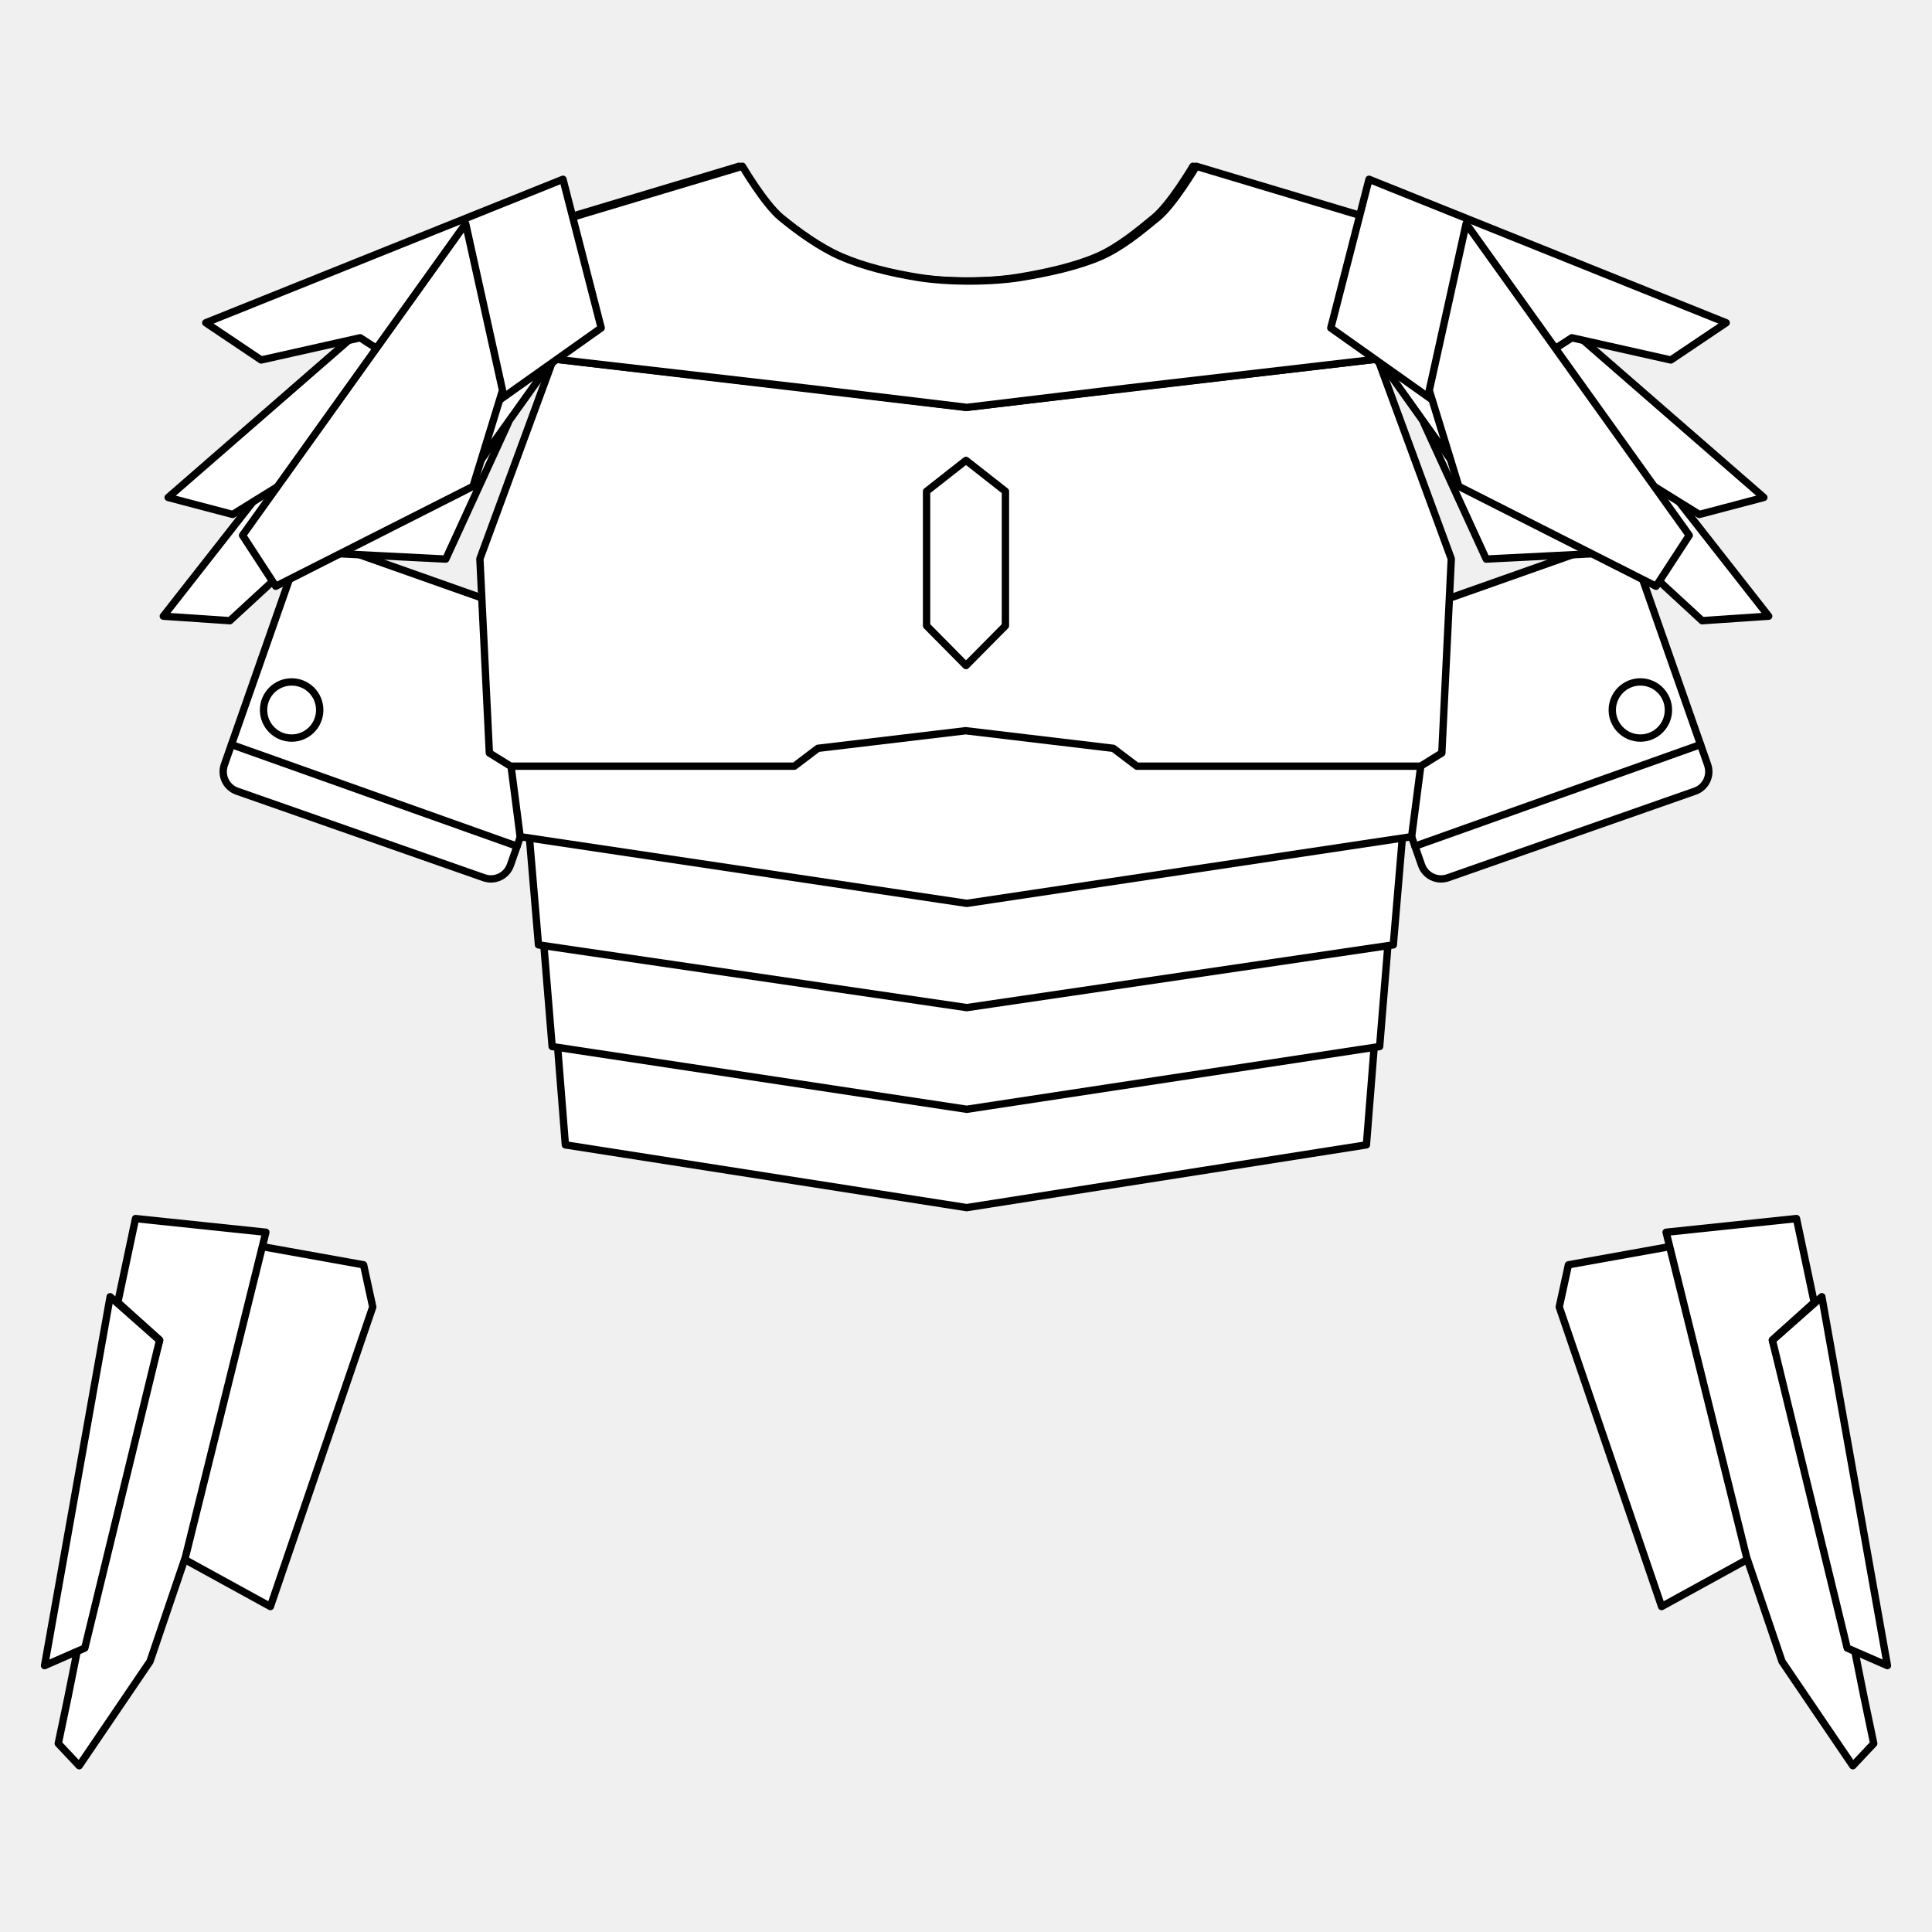
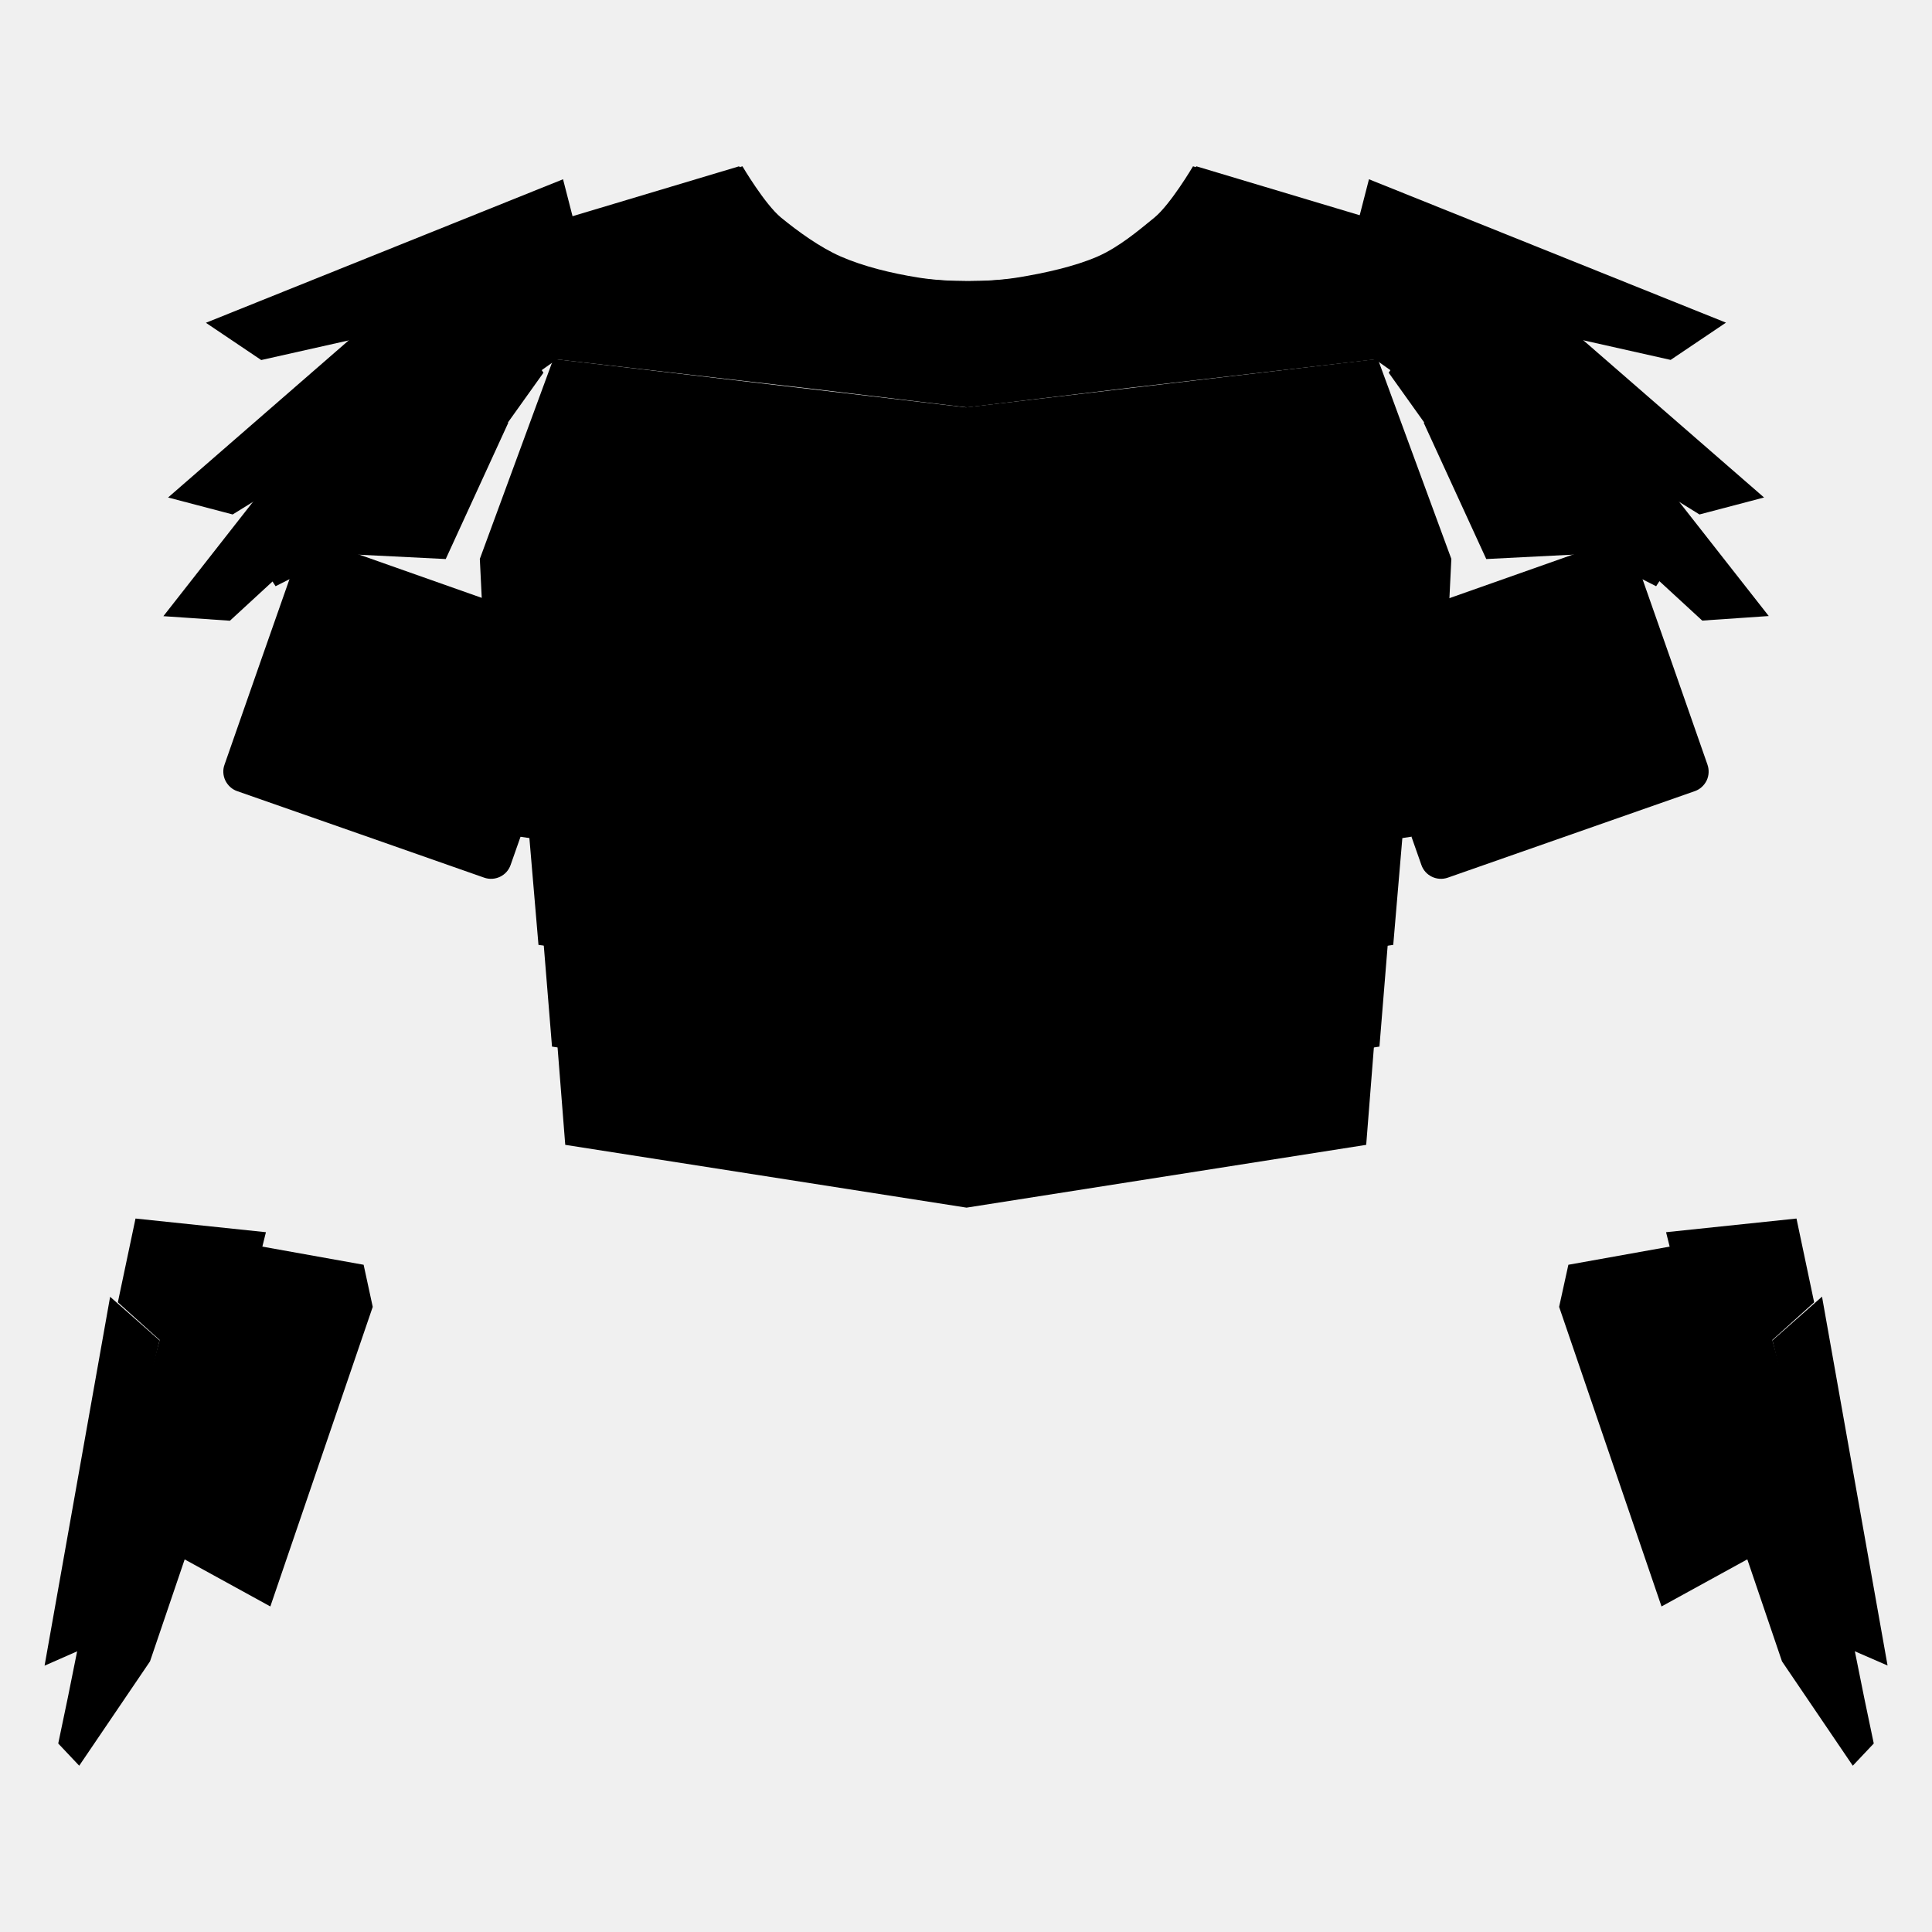
- <svg xmlns="http://www.w3.org/2000/svg" width="100%" height="100%" viewBox="0 0 1400 1400" version="1.1" xml:space="preserve" style="fill-rule:evenodd;clip-rule:evenodd;stroke-linecap:round;stroke-linejoin:round;stroke-miterlimit:1.5;">
+ <svg xmlns="http://www.w3.org/2000/svg" version="1.1" id="Upper-Armor" x="0px" y="0px" viewBox="0 0 1400 1400" style="enable-background:new 0 0 1400 1400;" xml:space="preserve">
  <g id="Biceps_M">
    <g id="Bicep_Left_Basic_M">
-       <path d="M1184.14,402.159C1182.82,398.399 1180.06,395.317 1176.47,393.594C1172.88,391.872 1168.75,391.649 1164.99,392.977C1122.93,407.833 1001.82,450.62 1001.82,450.62L999.744,540.219C999.744,540.219 1020.38,599.105 1030.11,626.861C1032.85,634.679 1041.4,638.796 1049.22,636.056C1087.09,622.788 1190.37,586.595 1228.23,573.327C1231.98,572.011 1235.06,569.258 1236.79,565.673C1238.51,562.088 1238.74,557.965 1237.42,554.21C1225.62,520.521 1195.96,435.884 1184.14,402.159Z" style="fill:white;stroke:black;stroke-width:5.33px;" />
-       <path d="M1025.32,613.199L1232.28,539.545" style="fill:none;stroke:black;stroke-width:5.33px;" />
-       <circle cx="1188.66" cy="514.492" r="20.345" style="fill:none;stroke:black;stroke-width:5.33px;" />
+       <path class="st0" d="M1184.1,402.2c-1.3-3.8-4.1-6.8-7.7-8.6c-3.6-1.7-7.7-1.9-11.5-0.6c-42.1,14.9-163.2,57.6-163.2,57.6    l-2.1,89.6c0,0,20.6,58.9,30.4,86.6c2.7,7.8,11.3,11.9,19.1,9.2c37.9-13.3,141.2-49.5,179-62.7c3.8-1.3,6.8-4.1,8.6-7.7    c1.7-3.6,1.9-7.7,0.6-11.5C1225.6,520.5,1196,435.9,1184.1,402.2z" />
+       <path class="st1" d="M1025.3,613.2l207-73.7" />
+       <circle class="st1" cx="1188.7" cy="514.5" r="20.3" />
    </g>
    <g id="Bicep_Right_Basic_M">
-       <path d="M215.86,402.159C217.178,398.399 219.938,395.317 223.531,393.594C227.124,391.872 231.255,391.649 235.013,392.977C277.066,407.833 398.185,450.62 398.185,450.62L400.256,540.219C400.256,540.219 379.62,599.105 369.893,626.861C367.154,634.679 358.595,638.796 350.777,636.056C312.915,622.788 209.633,586.595 171.772,573.327C168.017,572.011 164.939,569.258 163.215,565.673C161.491,562.088 161.261,557.965 162.577,554.21C174.382,520.521 204.042,435.884 215.86,402.159Z" style="fill:white;stroke:black;stroke-width:5.33px;" />
-       <path d="M374.681,613.199L167.716,539.545" style="fill:none;stroke:black;stroke-width:5.33px;" />
-       <circle cx="211.336" cy="514.492" r="20.345" style="fill:none;stroke:black;stroke-width:5.33px;" />
+       <path class="st0" d="M215.9,402.2c1.3-3.8,4.1-6.8,7.7-8.6c3.6-1.7,7.7-1.9,11.5-0.6c42.1,14.9,163.2,57.6,163.2,57.6l2.1,89.6    c0,0-20.6,58.9-30.4,86.6c-2.7,7.8-11.3,11.9-19.1,9.2c-37.9-13.3-141.1-49.5-179-62.7c-3.8-1.3-6.8-4.1-8.6-7.7    c-1.7-3.6-2-7.7-0.6-11.5C174.4,520.5,204,435.9,215.9,402.2z" />
+       <path class="st1" d="M374.7,613.2l-207-73.7" />
+       <circle class="st1" cx="211.3" cy="514.5" r="20.3" />
    </g>
  </g>
  <g id="Chest_M">
    <g id="Chest_Classic_M">
-       <path id="Abdomen_Classic_M" d="M556.322,846.106L478.767,813.891L471.769,742.025L532.414,722.2L583.729,619.358L699.771,582.186L815.813,619.358L867.129,722.2L927.774,742.025L920.776,813.891L843.22,846.106L699.771,842.389L556.322,846.106Z" style="fill:white;stroke:black;stroke-width:5.33px;" />
+       <path id="Abdomen_Classic_M" class="st0" d="M556.3,846.1l-77.6-32.2l-7-71.9l60.6-19.8l51.3-102.8l116-37.2l116,37.2l51.3,102.8    l60.6,19.8l-7,71.9l-77.6,32.2l-143.4-3.7L556.3,846.1z" />
      <g id="Iron-Heart_Classic_M">
-         <path id="Heart_Classic_M" d="M671.427,453.416L671.427,356.026L700,333.599L728.573,356.026L728.573,453.416L700,482.287L671.427,453.416Z" style="fill:white;stroke:black;stroke-width:5.33px;" />
-         <g id="Design_Heart_Classic_Toggle_M">
-           <rect id="Center_Heart_Classic_Option_M" x="690.087" y="371.001" width="19.826" height="66.667" style="fill:white;" />
-         </g>
+         <path id="Heart_Classic_M" class="st0" d="M671.4,453.4V356l28.6-22.4l28.6,22.4v97.4L700,482.3L671.4,453.4z" />
+         <rect id="Center_Heart_Design_Classic_M" x="690.1" y="371" class="st0" width="19.8" height="66.7" />
      </g>
      <g id="Chest-Plate_Classic_M">
-         <path id="Chest_Left_Classic_M" d="M960.074,270.407L722.159,298.905L719.826,321.208L750.149,349.707L747.816,469.896L720.993,495.916L720.993,535.566L823.623,564.065L864.442,656.994L909.925,694.166L960.074,438.919L986.898,425.29L960.074,270.407Z" style="fill:white;stroke:black;stroke-width:5.33px;" />
-         <path id="Chest_Right_Classic_M" d="M439.926,270.407L677.841,298.905L680.174,321.208L649.851,349.707L652.184,469.896L679.007,495.916L679.007,535.566L576.377,564.065L535.558,656.994L490.075,694.166L439.926,438.919L413.102,425.29L439.926,270.407Z" style="fill:white;stroke:black;stroke-width:5.33px;" />
+         <path id="Chest_Left_Classic_M" class="st0" d="M960.1,270.4l-237.9,28.5l-2.3,22.3l30.3,28.5l-2.3,120.2l-26.8,26v39.6     l102.6,28.5l40.8,92.9l45.5,37.2l50.1-255.2l26.8-13.6L960.1,270.4z" />
+         <path id="Chest_Right_Classic_M" class="st0" d="M439.9,270.4l237.9,28.5l2.3,22.3l-30.3,28.5l2.3,120.2l26.8,26v39.6     l-102.6,28.5L535.6,657l-45.5,37.2l-50.1-255.2l-26.8-13.6L439.9,270.4z" />
      </g>
-       <path id="Neck_Classic_M" d="M588.04,255.538L439.926,239.43L413.102,157.193L535.558,120.48C535.558,120.48 551.739,147.938 563.549,157.652C575.6,167.565 591.71,179.227 606.824,185.839C623.346,193.067 643.474,197.894 662.68,201.019C684.256,204.53 715.744,204.53 737.32,201.019C756.526,197.894 778.737,193.067 795.259,185.839C810.374,179.227 824.4,167.565 836.451,157.652C848.261,147.938 864.442,120.48 864.442,120.48L986.898,157.193L960.074,239.43L811.96,255.538L700,270.407L588.04,255.538Z" style="fill:white;stroke:black;stroke-width:5.33px;" />
+       <path id="Neck_Classic_M" class="st0" d="M588,255.5l-148.1-16.1l-26.8-82.2l122.5-36.7c0,0,16.2,27.5,28,37.2    c12.1,9.9,28.2,21.6,43.3,28.2c16.5,7.2,36.7,12.1,55.9,15.2c21.6,3.5,53.1,3.5,74.6,0c19.2-3.1,41.4-8,57.9-15.2    c15.1-6.6,29.1-18.3,41.2-28.2c11.8-9.7,28-37.2,28-37.2l122.5,36.7l-26.8,82.2L812,255.5l-112,14.9L588,255.5z" />
    </g>
    <g id="Chest_Legacy_M">
      <g id="Abdomen_Legacy_M">
-         <path id="Plate4_Upper-Armor_Legacy" d="M812.68,778.314L797.427,764.055L699.919,749.745L602.415,764.055L587.162,778.314L403.361,749.684L409.693,829.622L700.508,875.087L990.154,829.622L996.486,749.684L812.68,778.314Z" style="fill:white;fill-rule:nonzero;stroke:black;stroke-width:5.33px;" />
-         <path id="Plate3_Upper-Armor_Legacy" d="M816.404,707.052L800.653,692.802L699.923,678.487L599.194,692.802L583.438,707.052L393.564,678.426L400.102,758.36L700.532,803.829L999.74,758.36L1006.28,678.426L816.404,707.052Z" style="fill:white;fill-rule:nonzero;stroke:black;stroke-width:5.33px;" />
-         <path id="Plate2_Upper-Armor_Legacy" d="M820.253,633.386L803.98,619.136L699.923,604.821L595.867,619.136L579.589,633.386L383.445,604.761L390.204,684.694L700.551,730.163L1009.64,684.694L1016.4,604.761L820.253,633.386Z" style="fill:white;fill-rule:nonzero;stroke:black;stroke-width:5.33px;" />
-         <path id="Plate1_Upper-Armor_Legacy" d="M825.41,551.759L808.438,536.608L699.923,521.397L591.405,536.608L574.432,551.759L369.88,551.759L376.926,606.285L700.575,654.613L1022.92,606.285L1029.97,551.759L825.41,551.759Z" style="fill:white;fill-rule:nonzero;stroke:black;stroke-width:5.33px;" />
+         <path id="Plate4_Upper-Armor_Legacy" class="st1" d="M812.7,778.3l-15.3-14.3l-97.5-14.3l-97.5,14.3l-15.3,14.3l-183.8-28.6     l6.3,79.9l290.8,45.5l289.6-45.5l6.3-79.9L812.7,778.3z" />
+         <path id="Plate3_Upper-Armor_Legacy" class="st1" d="M816.4,707.1l-15.8-14.3l-100.7-14.3l-100.7,14.3l-15.8,14.3l-189.9-28.6     l6.5,79.9l300.4,45.5l299.2-45.5l6.5-79.9L816.4,707.1z" />
+         <path id="Plate2_Upper-Armor_Legacy" class="st1" d="M820.3,633.4L804,619.1l-104.1-14.3l-104.1,14.3l-16.3,14.3l-196.1-28.6     l6.8,79.9l310.3,45.5l309.1-45.5l6.8-79.9L820.3,633.4z" />
+         <path id="Plate1_Upper-Armor_Legacy" class="st1" d="M825.4,551.8l-17-15.2l-108.5-15.2l-108.5,15.2l-17,15.2H369.9l7,54.5     l323.6,48.3l322.3-48.3l7-54.5H825.4z" />
      </g>
-       <path id="Chest-Plate_Legacy_M" d="M998.371,260.094L700.03,295.22L401.038,260.094L347.746,404.965L354.606,545.649L369.997,555.199L575.636,555.199L592.691,542.262L699.704,529.515L806.718,542.262L823.777,555.199L1029.42,555.199L1044.8,545.649L1051.66,404.965L998.371,260.094Z" style="fill:white;fill-rule:nonzero;stroke:black;stroke-width:5.33px;" />
+       <path id="Chest-Plate_Legacy_M" class="st1" d="M998.4,260.1L700,295.2l-299-35.1L347.7,405l6.9,140.7l15.4,9.5h205.6l17.1-12.9    l107-12.7l107,12.7l17.1,12.9h205.6l15.4-9.5l6.9-140.7L998.4,260.1z" />
      <g id="Iron-Heart_Legacy_M">
-         <path id="Heart_Legacy_M" d="M671.427,453.416L671.427,356.026L700,333.599L728.573,356.026L728.573,453.416L700,482.287L671.427,453.416Z" style="fill:white;stroke:black;stroke-width:5.33px;" />
-         <rect id="Center_Heart_Design_Legacy_M" x="690.087" y="371.001" width="19.826" height="66.667" style="fill:white;" />
+         <path id="Heart_Legacy_M" class="st0" d="M671.4,453.4V356l28.6-22.4l28.6,22.4v97.4L700,482.3L671.4,453.4z" />
+         <rect id="Center_Heart_Design_Legacy_M" x="690.1" y="371" class="st0" width="19.8" height="66.7" />
      </g>
-       <path id="Neck_Legacy_M" d="M586.54,281.494L400.75,260.093L415.517,157.193L537.973,120.48C537.973,120.48 554.153,147.938 565.963,157.652C578.014,167.565 594.124,179.227 609.239,185.839C625.761,193.067 645.889,197.894 665.094,201.019C686.67,204.53 718.159,204.53 739.735,201.019C758.94,197.894 781.152,193.067 797.673,185.839C812.788,179.227 826.815,167.565 838.866,157.652C850.676,147.938 866.856,120.48 866.856,120.48L989.313,157.193L999.25,260.093L818.712,281.006L700.628,295.208L586.54,281.494Z" style="fill:white;stroke:black;stroke-width:5.33px;" />
+       <path id="Neck_Legacy_M" class="st0" d="M586.5,281.5l-185.8-21.4l14.8-102.9L538,120.5c0,0,16.2,27.5,28,37.2    c12.1,9.9,28.2,21.6,43.3,28.2c16.5,7.2,36.6,12.1,55.9,15.2c21.6,3.5,53.1,3.5,74.6,0c19.2-3.1,41.4-8,57.9-15.2    c15.1-6.6,29.1-18.3,41.2-28.2c11.8-9.7,28-37.2,28-37.2l122.5,36.7l9.9,102.9L818.7,281l-118.1,14.2L586.5,281.5z" />
    </g>
  </g>
  <g id="Shoulders_M">
-     <g id="Shoulders_Left_M">
-       <g id="Legacy_Shoulder_Left_M">
-         <path id="Plate-3_Shoulder_Left_Legacy_M" d="M1109.57,226.971L1031.69,306.392L1076.98,405.129L1179.35,399.956L1233.41,449.775L1281.65,446.508L1109.57,226.971Z" style="fill:white;stroke:black;stroke-width:5.33px;" />
-         <path id="Plate-2_Shoulder_Left_Legacy_M" d="M1067.75,177.351L1006.25,270.04L1069.36,358.458L1168.91,334.063L1231.4,372.787L1278.15,360.477L1067.75,177.351Z" style="fill:white;stroke:black;stroke-width:5.33px;" />
-         <path id="Plate-1_Shoulder_Left_Legacy_M" d="M992.047,129.907L964.353,237.639L1052.97,300.467L1139.01,244.769L1210.75,260.854L1250.88,233.89L992.047,129.907Z" style="fill:white;stroke:black;stroke-width:5.33px;" />
+     <g id="Left-Shoulder_M">
+       <g id="Shoulder_Left_Legacy_M">
+         <path id="Plate-3_Shoulder_Left_Legacy_M" class="st0" d="M1109.6,227l-77.9,79.4l45.3,98.7l102.4-5.2l54.1,49.8l48.2-3.3     L1109.6,227z" />
+         <path id="Plate-2_Shoulder_Left_Legacy_M" class="st0" d="M1067.8,177.4l-61.5,92.7l63.1,88.4l99.6-24.4l62.5,38.7l46.8-12.3     L1067.8,177.4z" />
+         <path id="Plate-1_Shoulder_Left_Legacy_M" class="st0" d="M992,129.9l-27.7,107.7l88.6,62.8l86-55.7l71.7,16.1l40.1-27L992,129.9z     " />
      </g>
-       <path id="Classic_Shoulder_Left_M" d="M1062.42,162.039L1035.7,282.874L1057.08,352.43L1200.04,424.825L1224.09,387.918L1062.42,162.039Z" style="fill:white;stroke:black;stroke-width:5.33px;" />
+       <path id="Shoulder_Left_Classic_M" class="st0" d="M1062.4,162l-26.7,120.8l21.4,69.6l143,72.4l24-36.9L1062.4,162z" />
    </g>
-     <g id="Shoulders_Right_M">
-       <g id="Legacy_Shoulder_Right_M">
-         <path id="Plate-3_Shoulder_Right_Legacy_M" d="M290.429,226.971L368.31,306.392L323.018,405.129L220.651,399.956L166.591,449.775L118.353,446.508L290.429,226.971Z" style="fill:white;stroke:black;stroke-width:5.33px;" />
-         <path id="Plate-2_Shoulder_Right_Legacy_M" d="M332.253,177.351L393.75,270.04L330.642,358.458L231.09,334.063L168.6,372.787L121.845,360.477L332.253,177.351Z" style="fill:white;stroke:black;stroke-width:5.33px;" />
-         <path id="Plate-1_Shoulder_Right_Legacy_M" d="M407.953,129.907L435.647,237.639L347.029,300.467L260.986,244.769L189.252,260.854L149.121,233.89L407.953,129.907Z" style="fill:white;stroke:black;stroke-width:5.33px;" />
+     <g id="Right-Shoulder_M">
+       <g id="Shoulder_Right_Legacy_M">
+         <path id="Plate-3_Shoulder_Right_Legacy_M" class="st0" d="M290.4,227l77.9,79.4L323,405.1L220.7,400l-54.1,49.8l-48.2-3.3     L290.4,227z" />
+         <path id="Plate-2_Shoulder_Right_Legacy_M" class="st0" d="M332.3,177.4l61.5,92.7l-63.1,88.4l-99.6-24.4l-62.5,38.7l-46.8-12.3     L332.3,177.4z" />
+         <path id="Plate-1_Shoulder_Right_Legacy_M" class="st0" d="M408,129.9l27.7,107.7L347,300.5l-86-55.7l-71.7,16.1l-40.1-27     L408,129.9z" />
      </g>
-       <path id="Classic_Shoulder_Right_M" d="M337.437,162.039L364.159,282.874L342.782,352.43L199.819,424.825L175.77,387.918L337.437,162.039Z" style="fill:white;stroke:black;stroke-width:5.33px;" />
+       <path id="Shoulder_Right_Classic_M" class="st0" d="M337.4,162l26.7,120.8l-21.4,69.6l-143,72.4l-24-36.9L337.4,162z" />
    </g>
  </g>
  <g id="Gauntlets_M">
    <g id="Gauntlet_Left_Basic_M">
-       <path d="M1210.71,903.216L1136.54,916.532L1129.89,947.079L1204.07,1164.16L1267.04,1129.59L1210.71,903.216Z" style="fill:white;stroke:black;stroke-width:5.33px;" />
-       <path d="M1301.8,883.02L1207.33,892.932L1265.64,1128.35L1291.3,1203.94L1342.62,1279.52L1357.78,1263.41L1350.78,1229.96L1339.12,1171.72L1284.3,970.993L1314.63,943.734L1301.8,883.02Z" style="fill:white;stroke:black;stroke-width:5.33px;" />
-       <path d="M1284.38,971.321L1338.55,1194.24L1367.71,1206.97L1320.18,939.644L1284.38,971.321Z" style="fill:white;stroke:black;stroke-width:5.33px;" />
+       <path class="st0" d="M1210.7,903.2l-74.2,13.3l-6.7,30.5l74.2,217.1l63-34.6L1210.7,903.2z" />
+       <path class="st0" d="M1301.8,883l-94.5,9.9l58.3,235.4l25.7,75.6l51.3,75.6l15.2-16.1l-7-33.5l-11.7-58.2L1284.3,971l30.3-27.3    L1301.8,883z" />
+       <path class="st0" d="M1284.4,971.3l54.2,222.9l29.2,12.7l-47.5-267.3L1284.4,971.3z" />
    </g>
    <g id="Gauntlet_Right_Basic_M">
-       <path d="M189.286,903.216L263.46,916.532L270.108,947.079L195.934,1164.16L132.956,1129.59L189.286,903.216Z" style="fill:white;stroke:black;stroke-width:5.33px;" />
-       <path d="M98.202,883.02L192.668,892.932L134.356,1128.35L108.698,1203.94L57.383,1279.52L42.222,1263.41L49.219,1229.96L60.882,1171.72L115.696,970.993L85.373,943.734L98.202,883.02Z" style="fill:white;stroke:black;stroke-width:5.33px;" />
-       <path d="M115.623,971.321L61.448,1194.24L32.292,1206.97L79.816,939.644L115.623,971.321Z" style="fill:white;stroke:black;stroke-width:5.33px;" />
+       <path class="st0" d="M189.3,903.2l74.2,13.3l6.6,30.5l-74.2,217.1l-63-34.6L189.3,903.2z" />
+       <path class="st0" d="M98.2,883l94.5,9.9l-58.3,235.4l-25.7,75.6l-51.3,75.6l-15.2-16.1l7-33.5l11.7-58.2L115.7,971l-30.3-27.3    L98.2,883z" />
+       <path class="st0" d="M115.6,971.3l-54.2,222.9L32.3,1207l47.5-267.3L115.6,971.3z" />
    </g>
  </g>
</svg>
